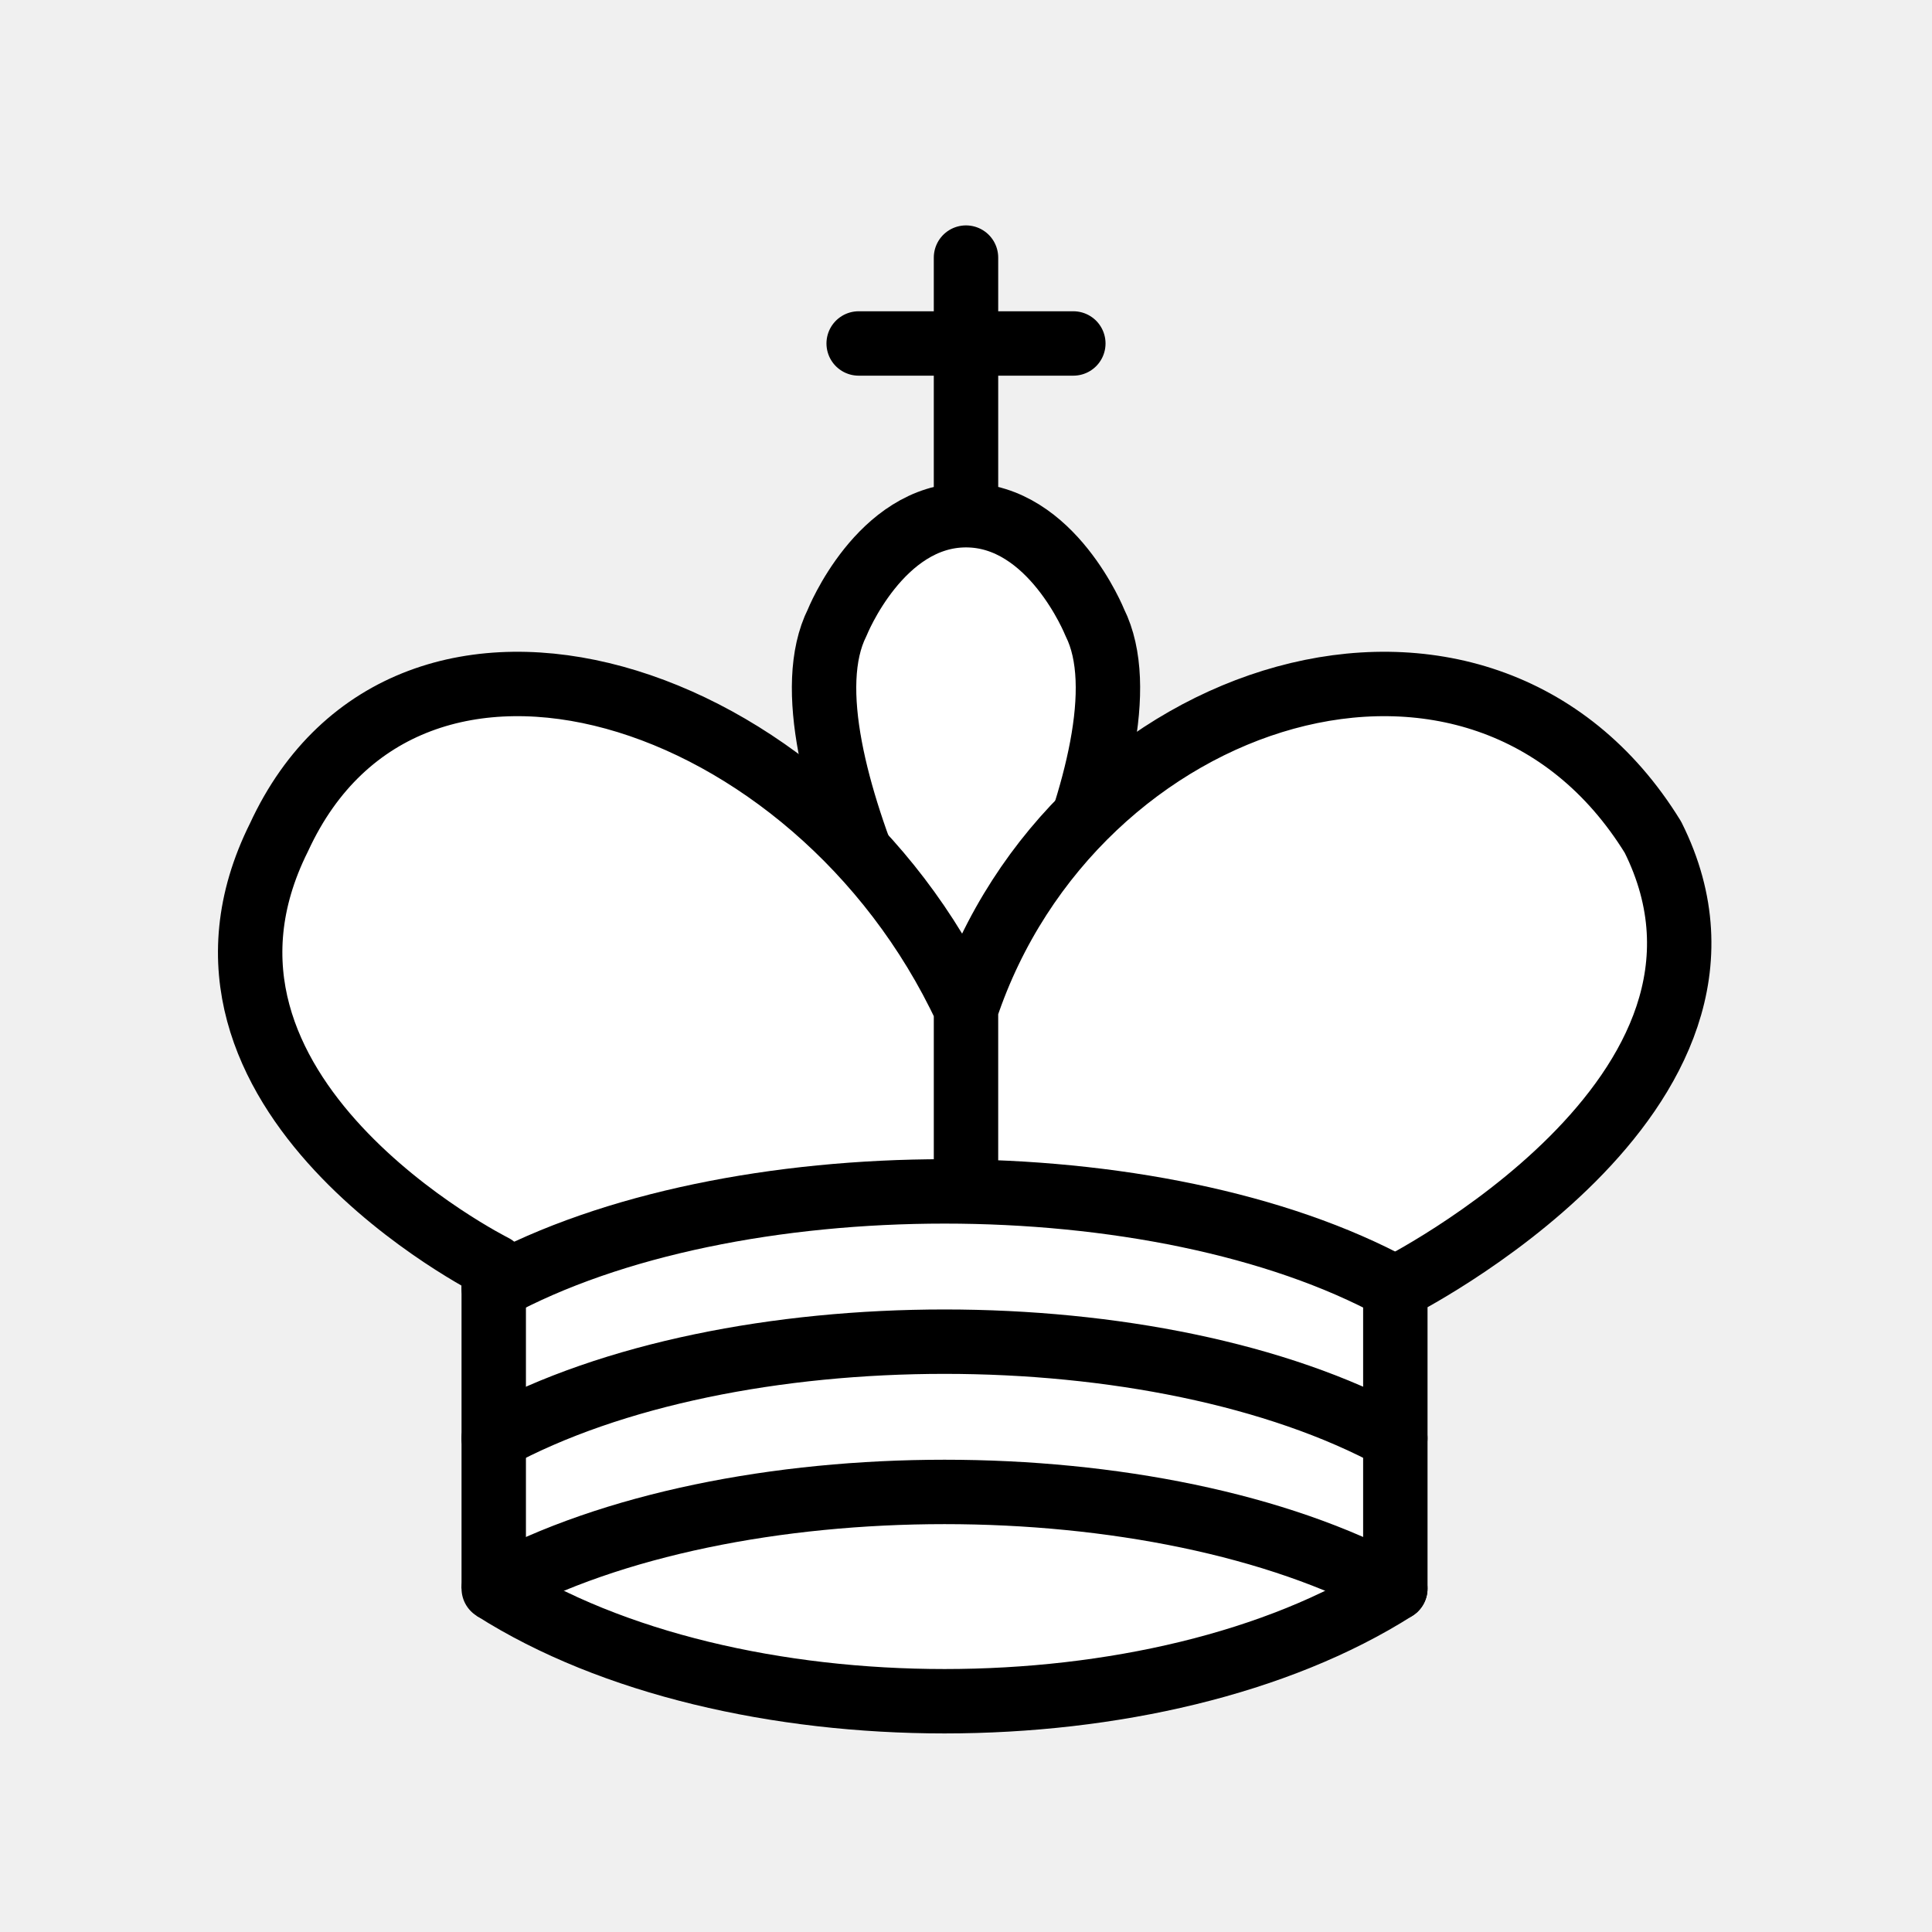
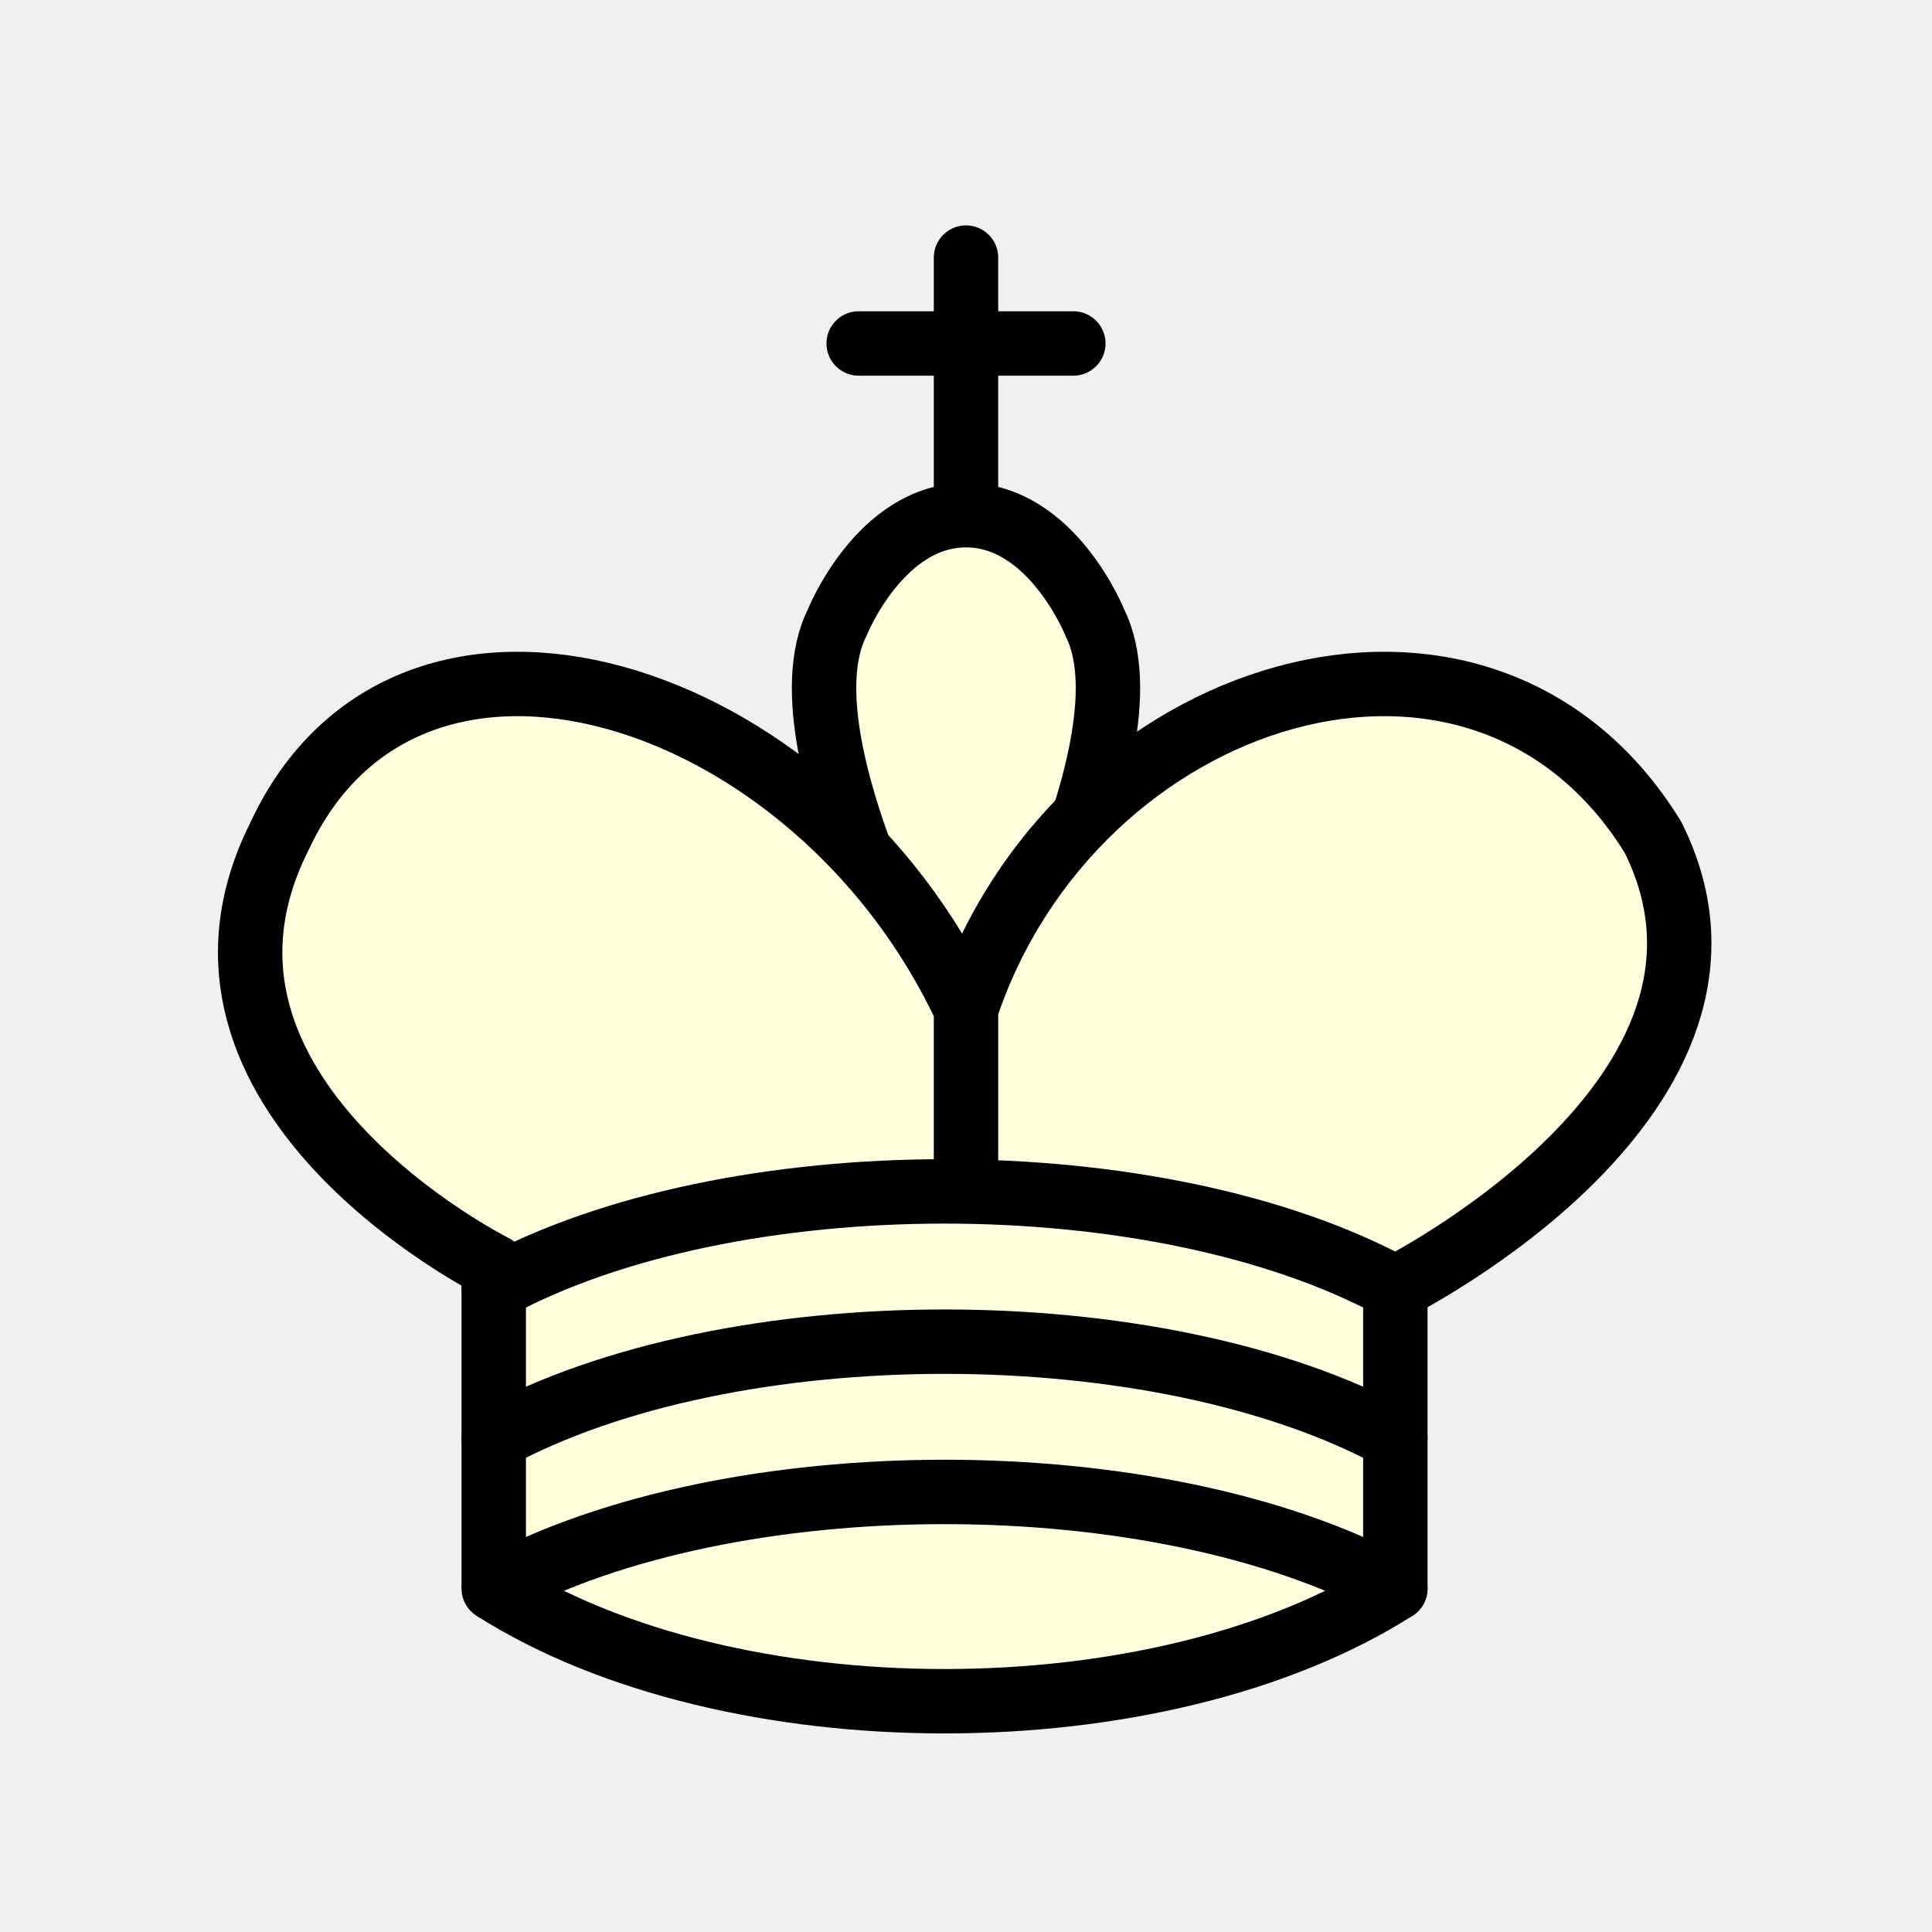
<svg xmlns="http://www.w3.org/2000/svg" version="1.1" width="128" height="128" viewBox="0 0 45 45">
-   <g fill="#FFF" stroke="#000" stroke-width="1.5" stroke-linejoin="round">
+   <g fill="#FFd" stroke="#000" stroke-width="1.5" stroke-linejoin="round">
    <path fill="none" stroke-linecap="round" d="M 22.5,11.63 L 22.5,6 M 20,8 L 25,8" />
    <path d="M 22.5,25 C 22.5,25 27,17.5 25.5,14.5 C 25.5,14.5 24.5,12 22.5,12 C 20.5,12 19.5,14.5 19.5,14.5 C 18,17.5 22.5,25 22.5,25" />
    <path d="M 11.5,37 C 17,40.5 27,40.5 32.5,37 L 32.5,30 C 32.5,30 41.5,25.5 38.5,19.5 C 34.5,13 25,16 22.5,23.5 L 22.5,27 L 22.5,23.5 C 19,16 9.5,13 6.5,19.5 C 3.5,25.5 11.5,29.5 11.5,29.5 L 11.5,37" />
  </g>
  <g fill="none" stroke="#000" stroke-width="1.5" stroke-linecap="round">
    <path d="M 11.5,30 C 17,27 27,27 32.5,30" />
    <path d="M 11.5,33.5 C 17,30.5 27,30.5 32.5,33.5" />
    <path d="M 11.5,37 C 17,34 27,34 32.5,37" />
  </g>
</svg>
